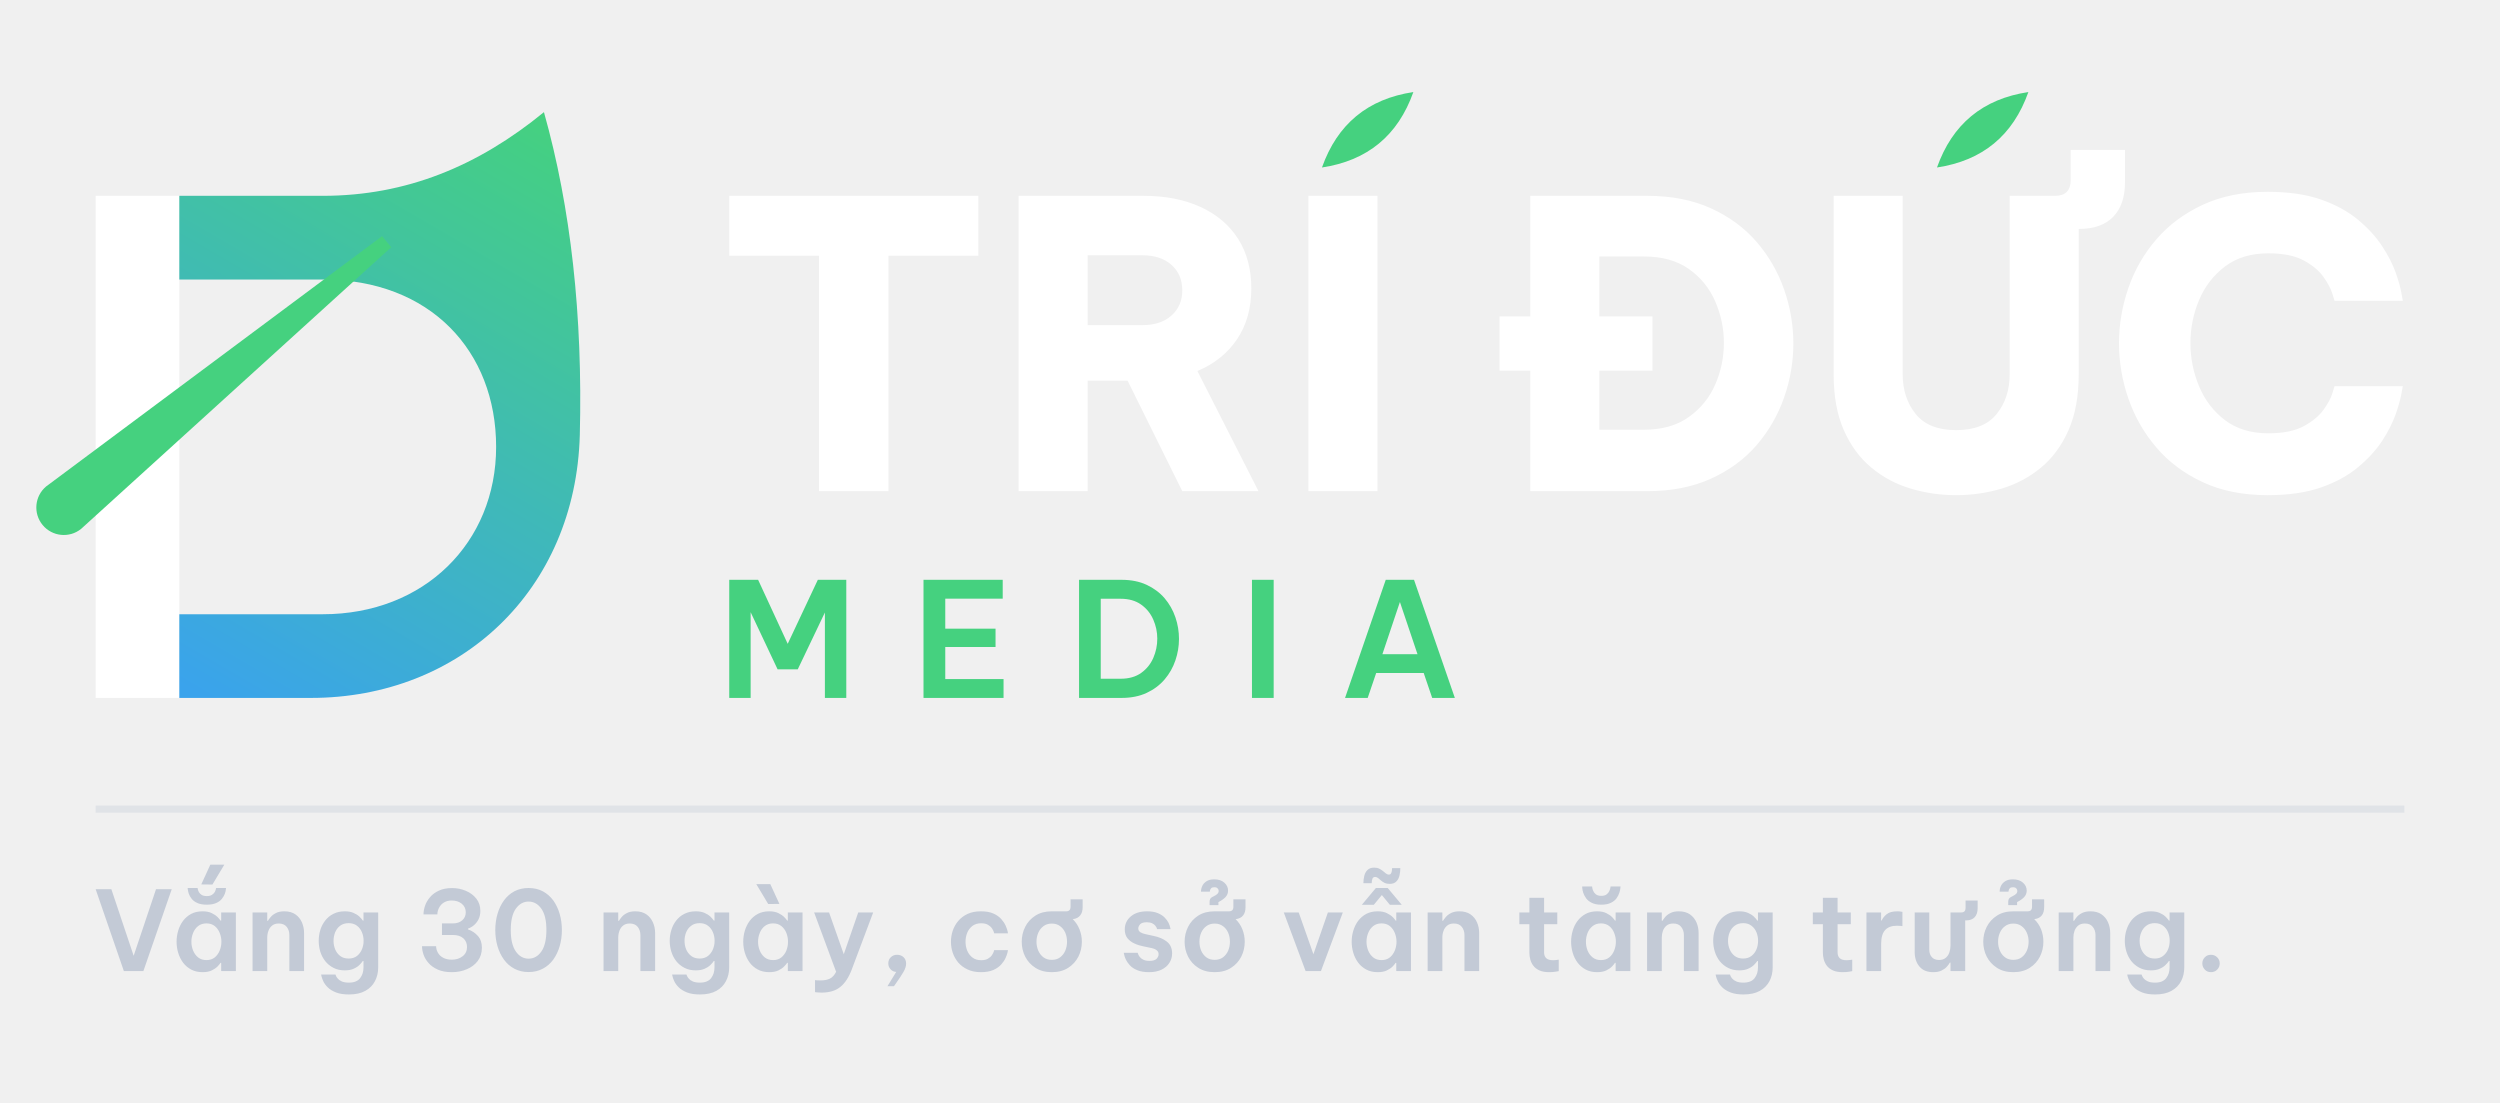
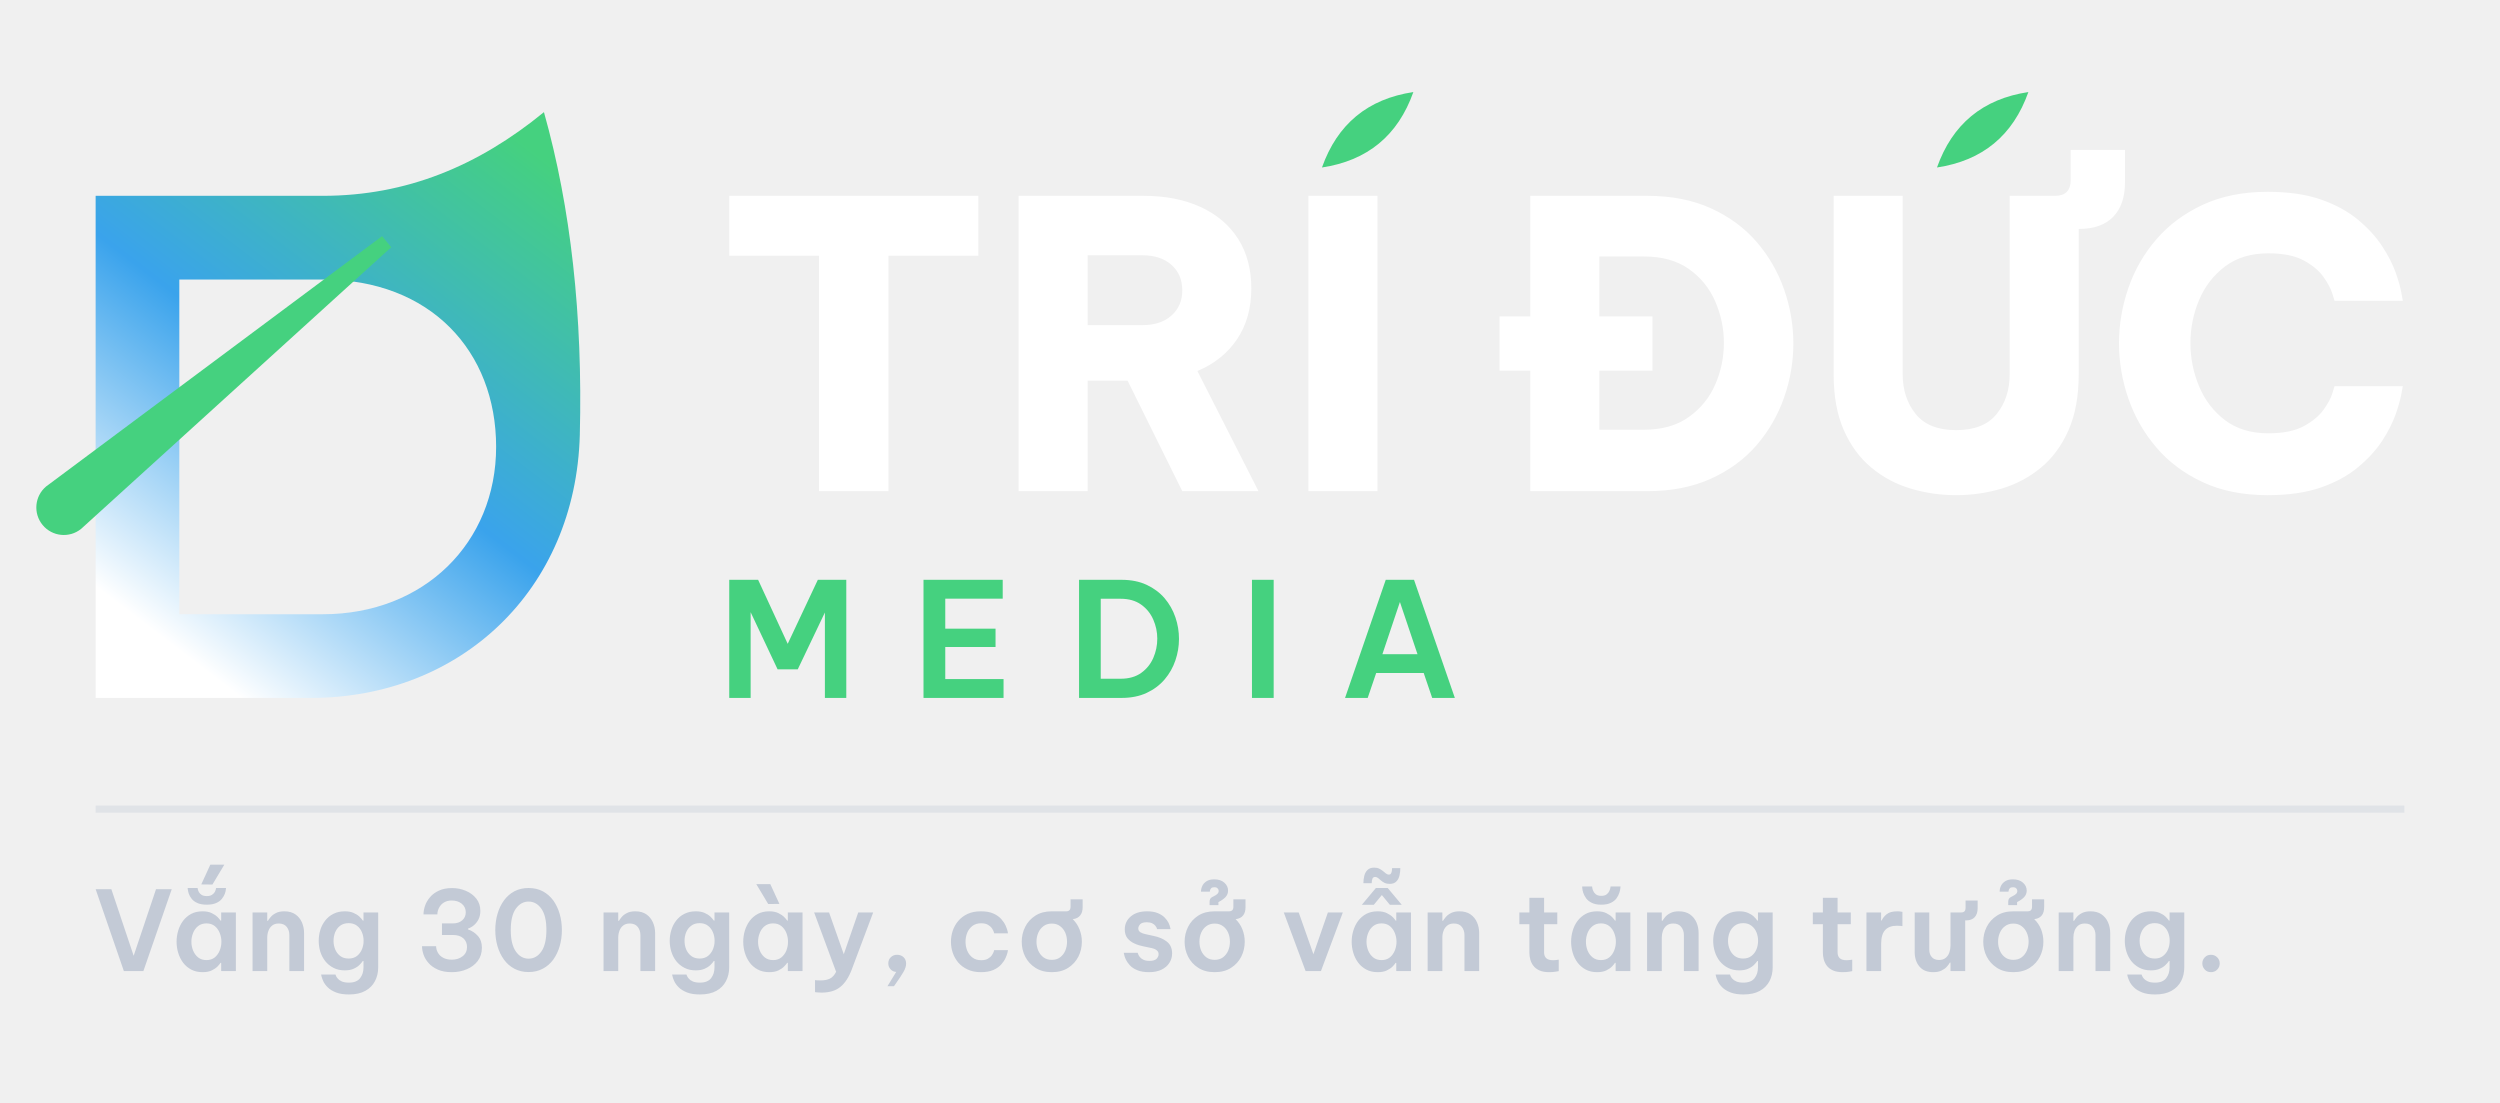
<svg xmlns="http://www.w3.org/2000/svg" viewBox="6 -14.76 418.24 184.45" role="img" aria-label="Trí Đức Media">
  <defs>
-     <linearGradient id="ht-reverse-g" gradientUnits="userSpaceOnUse" x1="40" y1="102" x2="97" y2="4">
-       <stop offset="0" stop-color="#3AA3EC" />
-       <stop offset="1" stop-color="#45D17F" />
+     <linearGradient id="ht-reverse-g" gradientUnits="userSpaceOnUse" x1="22" y1="102" x2="97" y2="4">
+       <stop offset="0.12" stop-color="#FFFFFF" />
+       <stop offset="0.5" stop-color="#3AA3EC" />
+       <stop offset="0.95" stop-color="#45D17F" />
    </linearGradient>
  </defs>
-   <rect x="22" y="18" width="14" height="84" fill="#FFFFFF" />
-   <path fill="url(#ht-reverse-g)" fill-rule="evenodd" d="M36 18H60C74 18 86 13 97 4C101.5 20 103.5 38 103 58C102.3 84 83 102 58 102H36ZM36 32H60C78 32 89 44 89 60C89 76 77 88 60 88H36Z" />
+   <path fill="url(#ht-reverse-g)" fill-rule="evenodd" d="M22 18H60C74 18 86 13 97 4C101.5 20 103.5 38 103 58C102.3 84 83 102 58 102H22ZM36 32H60C78 32 89 44 89 60C89 76 77 88 60 88H36Z" />
  <path fill="#45D17F" d="M19.57 73.72L71.45 26.6L69.92 24.75L13.72 66.62A4.6 4.6 0 0 0 19.57 73.72Z" />
  <path fill="#FFFFFF" d="M154.64 67.41L143.02 67.41L143.02 28.02L128 28.02L128 18.00L169.67 18.00L169.67 28.02L154.64 28.02L154.64 67.41ZM187.96 67.41L176.41 67.41L176.41 18.00L197.31 18.00Q202.79 18.00 206.86 19.87Q210.93 21.74 213.14 25.21Q215.34 28.68 215.34 33.49L215.34 33.49Q215.34 38.43 212.97 41.97Q210.60 45.51 206.32 47.31L206.32 47.31L216.54 67.41L203.79 67.41L194.64 48.92L187.96 48.92L187.96 67.41ZM197.18 27.95L197.18 27.95L187.96 27.95L187.96 39.63L197.18 39.63Q200.18 39.63 201.98 38.03Q203.79 36.43 203.79 33.83L203.79 33.83Q203.79 31.15 201.98 29.55Q200.18 27.95 197.18 27.95ZM236.44 67.41L224.89 67.41L224.89 18.00L236.44 18.00L236.44 67.41ZM281.58 67.41L262.01 67.41L262.01 47.25L256.87 47.25L256.87 38.17L262.01 38.17L262.01 18.00L281.58 18.00Q287.65 18.00 292.26 20.10Q296.87 22.21 299.91 25.75Q302.94 29.28 304.48 33.69Q306.02 38.10 306.02 42.71L306.02 42.71Q306.02 47.31 304.48 51.72Q302.94 56.13 299.91 59.67Q296.87 63.21 292.26 65.31Q287.65 67.41 281.58 67.41L281.58 67.41ZM282.45 38.17L282.45 47.25L273.56 47.25L273.56 57.13L281.04 57.13Q285.58 57.13 288.55 54.99Q291.53 52.86 292.96 49.55Q294.40 46.24 294.40 42.57L294.40 42.57Q294.40 39.03 292.96 35.69Q291.53 32.36 288.55 30.25Q285.58 28.15 281.04 28.15L281.04 28.15L273.56 28.15L273.56 38.17L282.45 38.17ZM333.26 68.08L333.26 68.08Q329.32 68.08 325.65 66.98Q321.97 65.88 319.07 63.47Q316.17 61.07 314.46 57.20Q312.76 53.32 312.76 47.85L312.76 47.85L312.76 18.00L324.31 18.00L324.31 47.85Q324.31 51.79 326.48 54.49Q328.65 57.20 333.26 57.20L333.26 57.20Q337.87 57.20 340.04 54.49Q342.21 51.79 342.21 47.85L342.21 47.85L342.21 18.00L349.82 18.00Q352.42 18.00 352.42 15.33L352.42 15.33L352.42 10.32L361.50 10.32L361.50 15.80Q361.50 19.47 359.53 21.51Q357.56 23.54 353.83 23.54L353.83 23.54L353.76 23.54L353.76 47.85Q353.76 53.32 352.06 57.20Q350.35 61.07 347.45 63.47Q344.54 65.88 340.87 66.98Q337.20 68.08 333.26 68.08ZM385.34 68.08L385.34 68.08Q379.20 68.08 374.52 65.91Q369.85 63.74 366.75 60.10Q363.64 56.46 362.07 51.92Q360.50 47.38 360.50 42.64L360.50 42.64Q360.50 37.97 362.07 33.42Q363.64 28.88 366.75 25.28Q369.85 21.67 374.52 19.50Q379.20 17.33 385.34 17.33L385.34 17.33Q390.62 17.33 394.32 18.63Q398.03 19.94 400.53 22.04Q403.04 24.14 404.54 26.45Q406.04 28.75 406.78 30.82Q407.51 32.89 407.74 34.23Q407.98 35.56 407.98 35.56L407.98 35.56L396.56 35.56Q396.56 35.56 396.19 34.36Q395.83 33.16 394.72 31.59Q393.62 30.02 391.42 28.82Q389.21 27.62 385.48 27.62L385.48 27.62Q381.14 27.62 378.23 29.82Q375.33 32.02 373.89 35.46Q372.45 38.90 372.45 42.64L372.45 42.64Q372.45 46.38 373.89 49.85Q375.33 53.32 378.23 55.53Q381.14 57.73 385.48 57.73L385.48 57.73Q389.21 57.73 391.42 56.53Q393.62 55.33 394.72 53.79Q395.83 52.25 396.19 51.05Q396.56 49.85 396.56 49.85L396.56 49.85L407.98 49.85Q407.98 49.85 407.74 51.15Q407.51 52.45 406.78 54.56Q406.04 56.66 404.54 58.97Q403.04 61.27 400.53 63.37Q398.03 65.48 394.32 66.78Q390.62 68.08 385.34 68.08Z" />
  <path fill="#45D17F" d="M227.16 13.26Q238.59 11.54 242.45 0.64Q231.02 2.36 227.16 13.26ZM330.05 13.26Q341.48 11.54 345.34 0.64Q333.91 2.36 330.05 13.26Z" />
  <path fill="#45D17F" d="M131.58 102.00L128 102.00L128 82.24L132.83 82.24L137.78 92.95L142.82 82.24L147.58 82.24L147.58 102.00L144.00 102.00L144.00 87.71L139.46 97.22L136.09 97.22L131.58 87.66L131.58 102.00ZM173.89 102.00L160.50 102.00L160.50 82.24L173.75 82.24L173.75 85.39L164.14 85.39L164.14 90.41L172.55 90.41L172.55 93.48L164.14 93.48L164.14 98.85L173.89 98.85L173.89 102.00ZM193.62 102.00L186.52 102.00L186.52 82.24L193.62 82.24Q196.03 82.24 197.83 83.08Q199.63 83.92 200.84 85.33Q202.04 86.75 202.64 88.51Q203.24 90.27 203.24 92.12L203.24 92.12Q203.24 93.96 202.64 95.72Q202.04 97.49 200.84 98.90Q199.63 100.32 197.83 101.16Q196.03 102.00 193.62 102.00L193.62 102.00ZM193.46 85.41L193.46 85.41L190.15 85.41L190.15 98.79L193.46 98.79Q195.55 98.79 196.91 97.82Q198.27 96.85 198.94 95.31Q199.61 93.77 199.61 92.09L199.61 92.09Q199.61 90.43 198.94 88.90Q198.27 87.36 196.91 86.39Q195.55 85.41 193.46 85.41ZM219.08 102.00L215.45 102.00L215.45 82.24L219.08 82.24L219.08 102.00ZM234.81 102.00L231.02 102.00L237.83 82.24L242.56 82.24L249.39 102.00L245.60 102.00L244.18 97.83L236.23 97.83L234.81 102.00ZM240.20 85.95L237.27 94.68L243.14 94.68L240.20 85.95Z" />
  <rect x="22" y="120" width="386.24" height="1.2" fill="#C3CAD6" opacity="0.35" />
  <path fill="#C3CAD6" d="M29.99 147.69L26.72 147.69L22 134L24.63 134L28.36 145.14L32.10 134L34.73 134L29.99 147.69ZM43.53 129.89L41.54 133.22L39.67 133.20L41.19 129.89L43.53 129.89ZM40.59 136.59L40.59 136.59Q39.63 136.59 39.02 136.31Q38.41 136.04 38.07 135.61Q37.73 135.18 37.59 134.77Q37.45 134.35 37.42 134.07Q37.39 133.80 37.39 133.80L37.39 133.80L39.06 133.80Q39.06 133.80 39.09 134Q39.13 134.20 39.27 134.47Q39.41 134.74 39.72 134.94Q40.04 135.15 40.59 135.15L40.59 135.15Q41.15 135.15 41.46 134.94Q41.78 134.74 41.93 134.47Q42.07 134.20 42.11 134Q42.15 133.80 42.15 133.80L42.15 133.80L43.81 133.80Q43.81 133.80 43.78 134.07Q43.76 134.35 43.61 134.77Q43.46 135.18 43.12 135.61Q42.78 136.04 42.17 136.31Q41.56 136.59 40.59 136.59ZM39.89 137.70L39.89 137.70Q40.83 137.70 41.44 138.01Q42.05 138.31 42.41 138.67Q42.76 139.03 42.89 139.25L42.89 139.25L43.00 139.25L43.00 137.89L45.46 137.89L45.46 147.69L43.00 147.69L43.00 146.32L42.89 146.32Q42.76 146.54 42.41 146.91Q42.05 147.28 41.44 147.58Q40.83 147.88 39.89 147.88L39.89 147.88Q38.80 147.88 37.98 147.44Q37.17 147.01 36.62 146.28Q36.08 145.54 35.81 144.64Q35.54 143.73 35.54 142.79L35.54 142.79Q35.54 141.84 35.81 140.94Q36.08 140.03 36.62 139.30Q37.17 138.57 37.98 138.13Q38.80 137.70 39.89 137.70ZM40.54 139.72L40.54 139.72Q39.71 139.72 39.14 140.17Q38.58 140.62 38.30 141.33Q38.02 142.03 38.02 142.79L38.02 142.79Q38.02 143.55 38.30 144.25Q38.58 144.95 39.14 145.41Q39.71 145.86 40.54 145.86L40.54 145.86Q41.37 145.86 41.93 145.41Q42.48 144.95 42.76 144.25Q43.04 143.55 43.04 142.79L43.04 142.79Q43.04 142.03 42.76 141.33Q42.48 140.62 41.93 140.17Q41.37 139.72 40.54 139.72ZM50.71 147.69L48.25 147.69L48.25 137.89L50.71 137.89L50.71 139.29L50.82 139.29Q50.97 139.03 51.29 138.65Q51.60 138.27 52.16 137.99Q52.71 137.70 53.56 137.70L53.56 137.70Q54.69 137.70 55.42 138.21Q56.15 138.72 56.51 139.55Q56.87 140.38 56.87 141.34L56.87 141.34L56.87 147.69L54.41 147.69L54.41 141.68Q54.41 140.88 53.97 140.31Q53.53 139.74 52.64 139.74L52.64 139.74Q51.95 139.74 51.53 140.08Q51.10 140.42 50.91 140.96Q50.71 141.49 50.71 142.08L50.71 142.08L50.71 147.69ZM64.39 151.61L64.39 151.61Q63.07 151.61 62.21 151.27Q61.35 150.93 60.85 150.44Q60.35 149.95 60.11 149.45Q59.87 148.95 59.80 148.62Q59.72 148.28 59.72 148.28L59.72 148.28L62.13 148.28Q62.13 148.28 62.20 148.49Q62.28 148.69 62.51 148.96Q62.74 149.23 63.18 149.43Q63.63 149.63 64.37 149.63L64.37 149.63Q65.66 149.63 66.24 148.89Q66.81 148.15 66.81 147.10L66.81 147.10L66.81 146.01L66.70 146.01Q66.49 146.32 66.12 146.69Q65.74 147.06 65.13 147.32Q64.53 147.58 63.68 147.58L63.68 147.58Q62.59 147.58 61.78 147.15Q60.96 146.73 60.41 146.03Q59.85 145.32 59.58 144.44Q59.32 143.56 59.32 142.64L59.32 142.64Q59.32 141.71 59.58 140.84Q59.85 139.96 60.41 139.24Q60.96 138.53 61.78 138.12Q62.59 137.70 63.68 137.70L63.68 137.70Q64.53 137.70 65.13 137.96Q65.74 138.22 66.12 138.58Q66.49 138.94 66.70 139.25L66.70 139.25L66.81 139.25L66.81 137.89L69.27 137.89L69.27 147.08Q69.27 148.36 68.73 149.38Q68.20 150.41 67.11 151.01Q66.03 151.61 64.39 151.61ZM64.33 145.60L64.33 145.60Q65.16 145.60 65.72 145.17Q66.27 144.73 66.55 144.06Q66.83 143.38 66.83 142.64L66.83 142.64Q66.83 141.88 66.55 141.21Q66.27 140.53 65.72 140.11Q65.16 139.68 64.33 139.68L64.33 139.68Q63.48 139.68 62.91 140.11Q62.35 140.53 62.07 141.21Q61.80 141.88 61.80 142.64L61.80 142.64Q61.80 143.38 62.07 144.06Q62.35 144.73 62.91 145.17Q63.48 145.60 64.33 145.60ZM81.61 147.88L81.61 147.88Q80.20 147.88 79.24 147.45Q78.28 147.02 77.70 146.36Q77.11 145.69 76.85 144.93Q76.60 144.18 76.60 143.53L76.60 143.53L78.96 143.53Q78.96 144.08 79.25 144.61Q79.54 145.14 80.13 145.46Q80.72 145.79 81.59 145.79L81.59 145.79Q82.66 145.79 83.39 145.22Q84.13 144.66 84.13 143.66L84.13 143.66Q84.13 142.77 83.51 142.21Q82.89 141.66 81.79 141.66L81.79 141.66L79.94 141.66L79.94 139.72L81.81 139.72Q82.74 139.72 83.33 139.20Q83.92 138.68 83.92 137.87L83.92 137.87Q83.92 136.98 83.25 136.43Q82.57 135.89 81.59 135.89L81.59 135.89Q80.80 135.89 80.26 136.23Q79.72 136.57 79.45 137.11Q79.17 137.64 79.17 138.22L79.17 138.22L76.85 138.22Q76.85 137.55 77.10 136.79Q77.35 136.04 77.92 135.36Q78.48 134.68 79.40 134.25Q80.31 133.81 81.63 133.81L81.63 133.81Q82.85 133.81 83.93 134.27Q85.01 134.72 85.69 135.58Q86.36 136.44 86.36 137.63L86.36 137.63Q86.36 138.42 86.06 139.03Q85.75 139.64 85.28 140.03Q84.81 140.42 84.29 140.60L84.29 140.60L84.29 140.72Q85.25 141.05 85.94 141.81Q86.62 142.57 86.62 143.79L86.62 143.79Q86.62 145.08 85.93 146.00Q85.24 146.91 84.09 147.39Q82.94 147.88 81.61 147.88ZM94.43 147.86L94.43 147.86Q93.10 147.86 92.05 147.30Q91.01 146.75 90.31 145.78Q89.60 144.80 89.23 143.54Q88.86 142.27 88.86 140.83L88.86 140.83Q88.86 139.40 89.23 138.13Q89.60 136.85 90.31 135.88Q91.01 134.91 92.05 134.35Q93.10 133.80 94.43 133.80L94.43 133.80Q95.76 133.80 96.81 134.35Q97.85 134.91 98.56 135.88Q99.26 136.85 99.63 138.13Q100.00 139.40 100.00 140.83L100.00 140.83Q100.00 142.27 99.63 143.54Q99.26 144.80 98.56 145.78Q97.85 146.75 96.81 147.30Q95.76 147.86 94.43 147.86ZM94.43 145.62L94.43 145.62Q95.73 145.62 96.57 144.42Q97.41 143.21 97.41 140.83L97.41 140.83Q97.41 138.46 96.57 137.27Q95.73 136.07 94.43 136.07L94.43 136.07Q93.14 136.07 92.29 137.27Q91.45 138.46 91.45 140.83L91.45 140.83Q91.45 143.19 92.29 144.41Q93.14 145.62 94.43 145.62ZM109.43 147.69L106.97 147.69L106.97 137.89L109.43 137.89L109.43 139.29L109.55 139.29Q109.69 139.03 110.01 138.65Q110.32 138.27 110.88 137.99Q111.43 137.70 112.28 137.70L112.28 137.70Q113.41 137.70 114.14 138.21Q114.87 138.72 115.23 139.55Q115.60 140.38 115.60 141.34L115.60 141.34L115.60 147.69L113.14 147.69L113.14 141.68Q113.14 140.88 112.69 140.31Q112.25 139.74 111.36 139.74L111.36 139.74Q110.67 139.74 110.25 140.08Q109.82 140.42 109.63 140.96Q109.43 141.49 109.43 142.08L109.43 142.08L109.43 147.69ZM123.11 151.61L123.11 151.61Q121.79 151.61 120.93 151.27Q120.07 150.93 119.57 150.44Q119.07 149.95 118.83 149.45Q118.59 148.95 118.52 148.62Q118.44 148.28 118.44 148.28L118.44 148.28L120.85 148.28Q120.85 148.28 120.92 148.49Q121.00 148.69 121.23 148.96Q121.46 149.23 121.90 149.43Q122.35 149.63 123.09 149.63L123.09 149.63Q124.38 149.63 124.96 148.89Q125.53 148.15 125.53 147.10L125.53 147.10L125.53 146.01L125.42 146.01Q125.22 146.32 124.84 146.69Q124.46 147.06 123.86 147.32Q123.25 147.58 122.40 147.58L122.40 147.58Q121.31 147.58 120.50 147.15Q119.68 146.73 119.13 146.03Q118.57 145.32 118.31 144.44Q118.04 143.56 118.04 142.64L118.04 142.64Q118.04 141.71 118.31 140.84Q118.57 139.96 119.13 139.24Q119.68 138.53 120.50 138.12Q121.31 137.70 122.40 137.70L122.40 137.70Q123.25 137.70 123.86 137.96Q124.46 138.22 124.84 138.58Q125.22 138.94 125.42 139.25L125.42 139.25L125.53 139.25L125.53 137.89L127.99 137.89L127.99 147.08Q127.99 148.36 127.45 149.38Q126.92 150.41 125.84 151.01Q124.75 151.61 123.11 151.61ZM123.05 145.60L123.05 145.60Q123.88 145.60 124.44 145.17Q124.99 144.73 125.27 144.06Q125.55 143.38 125.55 142.64L125.55 142.64Q125.55 141.88 125.27 141.21Q124.99 140.53 124.44 140.11Q123.88 139.68 123.05 139.68L123.05 139.68Q122.20 139.68 121.64 140.11Q121.07 140.53 120.79 141.21Q120.52 141.88 120.52 142.64L120.52 142.64Q120.52 143.38 120.79 144.06Q121.07 144.73 121.64 145.17Q122.20 145.60 123.05 145.60ZM136.39 136.46L134.52 136.48L132.52 133.15L134.87 133.15L136.39 136.46ZM134.69 137.70L134.69 137.70Q135.63 137.70 136.24 138.01Q136.85 138.31 137.20 138.67Q137.56 139.03 137.69 139.25L137.69 139.25L137.80 139.25L137.80 137.89L140.26 137.89L140.26 147.69L137.80 147.69L137.80 146.32L137.69 146.32Q137.56 146.54 137.20 146.91Q136.85 147.28 136.24 147.58Q135.63 147.88 134.69 147.88L134.69 147.88Q133.60 147.88 132.78 147.44Q131.97 147.01 131.42 146.28Q130.88 145.54 130.61 144.64Q130.34 143.73 130.34 142.79L130.34 142.79Q130.34 141.84 130.61 140.94Q130.88 140.03 131.42 139.30Q131.97 138.57 132.78 138.13Q133.60 137.70 134.69 137.70ZM135.34 139.72L135.34 139.72Q134.50 139.72 133.94 140.17Q133.37 140.62 133.10 141.33Q132.82 142.03 132.82 142.79L132.82 142.79Q132.82 143.55 133.10 144.25Q133.37 144.95 133.94 145.41Q134.50 145.86 135.34 145.86L135.34 145.86Q136.17 145.86 136.72 145.41Q137.28 144.95 137.56 144.25Q137.83 143.55 137.83 142.79L137.83 142.79Q137.83 142.03 137.56 141.33Q137.28 140.62 136.72 140.17Q136.17 139.72 135.34 139.72ZM143.44 151.30L143.44 151.30Q142.96 151.30 142.65 151.26Q142.35 151.22 142.35 151.22L142.35 151.22L142.35 149.21Q142.35 149.21 142.63 149.24Q142.90 149.26 143.27 149.26L143.27 149.26Q144.22 149.26 144.84 148.96Q145.46 148.65 145.88 147.82L145.88 147.82L142.20 137.89L144.70 137.89L147.16 144.88L149.58 137.89L152.08 137.89L148.49 147.45Q147.75 149.41 146.58 150.35Q145.42 151.30 143.44 151.30ZM155.54 150.23L154.47 150.23L155.93 147.84Q155.35 147.80 154.98 147.39Q154.61 146.99 154.61 146.40L154.61 146.40Q154.61 145.77 155.04 145.37Q155.46 144.97 156.08 144.97L156.08 144.97Q156.72 144.97 157.16 145.37Q157.59 145.77 157.59 146.47L157.59 146.47Q157.59 147.06 157.15 147.84Q156.70 148.62 155.69 150.04L155.69 150.04L155.54 150.23ZM170.10 147.88L170.10 147.88Q168.84 147.88 167.90 147.44Q166.95 147.01 166.32 146.28Q165.70 145.54 165.39 144.64Q165.09 143.73 165.09 142.79L165.09 142.79Q165.09 141.84 165.39 140.94Q165.70 140.03 166.32 139.30Q166.94 138.57 167.88 138.13Q168.82 137.70 170.10 137.70L170.10 137.70Q171.36 137.70 172.19 138.07Q173.02 138.44 173.51 139.00Q174.00 139.55 174.24 140.10Q174.48 140.64 174.56 141.01Q174.63 141.38 174.63 141.38L174.63 141.38L172.32 141.38Q172.32 141.38 172.25 141.13Q172.17 140.88 171.95 140.55Q171.73 140.22 171.29 139.96Q170.86 139.70 170.14 139.70L170.14 139.70Q169.29 139.70 168.70 140.13Q168.12 140.57 167.82 141.27Q167.53 141.97 167.53 142.79L167.53 142.79Q167.53 143.60 167.82 144.30Q168.12 145.01 168.70 145.44Q169.29 145.88 170.14 145.88L170.14 145.88Q170.86 145.88 171.29 145.62Q171.73 145.36 171.95 145.03Q172.17 144.69 172.25 144.44Q172.32 144.19 172.32 144.19L172.32 144.19L174.63 144.19Q174.63 144.19 174.56 144.56Q174.48 144.93 174.24 145.48Q174.00 146.03 173.51 146.58Q173.02 147.14 172.19 147.51Q171.36 147.88 170.10 147.88ZM181.96 147.88L181.96 147.88Q180.35 147.88 179.22 147.15Q178.09 146.43 177.51 145.28Q176.93 144.12 176.93 142.79L176.93 142.79Q176.93 141.46 177.51 140.30Q178.09 139.14 179.22 138.42Q180.35 137.70 181.96 137.70L181.96 137.70L184.36 137.70Q185.10 137.70 185.10 136.94L185.10 136.94L185.10 135.70L187.12 135.70L187.12 137.02Q187.12 137.89 186.70 138.40Q186.29 138.92 185.47 139.01L185.47 139.01Q186.21 139.74 186.60 140.72Q186.99 141.70 186.99 142.79L186.99 142.79Q186.99 144.12 186.41 145.28Q185.82 146.43 184.71 147.15Q183.59 147.88 181.96 147.88ZM181.96 145.82L181.96 145.82Q182.79 145.82 183.35 145.40Q183.92 144.97 184.22 144.28Q184.51 143.58 184.51 142.79L184.51 142.79Q184.51 141.97 184.22 141.29Q183.92 140.60 183.35 140.18Q182.79 139.75 181.96 139.75L181.96 139.75Q181.14 139.75 180.57 140.18Q180.00 140.60 179.70 141.29Q179.40 141.97 179.40 142.79L179.40 142.79Q179.40 143.58 179.70 144.28Q180.00 144.97 180.57 145.40Q181.14 145.82 181.96 145.82ZM198.24 147.88L198.24 147.88Q197.04 147.88 196.26 147.55Q195.48 147.23 195.03 146.74Q194.58 146.25 194.35 145.77Q194.13 145.29 194.07 144.96Q194.00 144.64 194.00 144.64L194.00 144.64L196.33 144.64Q196.33 144.64 196.40 144.84Q196.46 145.04 196.66 145.31Q196.85 145.58 197.26 145.79Q197.67 145.99 198.33 145.99L198.33 145.99Q199.13 145.99 199.48 145.65Q199.83 145.30 199.83 144.88L199.83 144.88Q199.83 144.47 199.52 144.22Q199.22 143.97 198.63 143.84L198.63 143.84L197.28 143.56Q196.46 143.40 195.76 143.07Q195.06 142.75 194.61 142.19Q194.17 141.62 194.17 140.73L194.17 140.73Q194.17 139.42 195.17 138.56Q196.17 137.70 197.89 137.70L197.89 137.70Q198.98 137.70 199.69 138.00Q200.40 138.29 200.84 138.74Q201.27 139.18 201.49 139.62Q201.70 140.07 201.76 140.37Q201.83 140.68 201.83 140.68L201.83 140.68L199.57 140.68Q199.57 140.68 199.52 140.50Q199.46 140.33 199.28 140.11Q199.11 139.88 198.77 139.71Q198.42 139.53 197.85 139.53L197.85 139.53Q197.07 139.53 196.75 139.86Q196.43 140.20 196.43 140.57L196.43 140.57Q196.43 140.97 196.78 141.20Q197.13 141.42 197.68 141.53L197.68 141.53L198.96 141.81Q200.33 142.08 201.21 142.77Q202.09 143.45 202.09 144.75L202.09 144.75Q202.09 145.62 201.63 146.33Q201.18 147.04 200.32 147.46Q199.46 147.88 198.24 147.88ZM209.84 136.66L208.36 136.66L208.36 136.07Q208.36 135.85 208.45 135.65Q208.54 135.44 208.80 135.31L208.80 135.31L209.06 135.18Q209.47 134.98 209.67 134.78Q209.88 134.57 209.88 134.28L209.88 134.28Q209.88 134.04 209.69 133.85Q209.51 133.67 209.15 133.67L209.15 133.67Q208.80 133.67 208.65 133.82Q208.49 133.98 208.44 134.17Q208.40 134.35 208.40 134.41L208.40 134.41L206.92 134.41Q206.92 133.93 207.14 133.45Q207.36 132.98 207.85 132.67Q208.34 132.35 209.14 132.35L209.14 132.35Q210.21 132.35 210.83 132.91Q211.45 133.46 211.45 134.24L211.45 134.24Q211.45 134.85 211.04 135.30Q210.63 135.74 209.93 136.11L209.93 136.11L209.84 136.15L209.84 136.66ZM209.21 147.88L209.21 147.88Q207.58 147.88 206.46 147.15Q205.34 146.43 204.76 145.28Q204.18 144.12 204.18 142.79L204.18 142.79Q204.18 141.46 204.76 140.30Q205.34 139.14 206.46 138.42Q207.58 137.70 209.21 137.70L209.21 137.70L211.61 137.70Q212.34 137.70 212.34 136.94L212.34 136.94L212.34 135.70L214.37 135.70L214.37 137.02Q214.37 137.89 213.96 138.40Q213.54 138.92 212.71 139.01L212.71 139.01Q213.46 139.74 213.85 140.72Q214.24 141.70 214.24 142.79L214.24 142.79Q214.24 144.12 213.66 145.28Q213.08 146.43 211.96 147.15Q210.84 147.88 209.21 147.88ZM209.21 145.82L209.21 145.82Q210.02 145.82 210.60 145.40Q211.17 144.97 211.47 144.28Q211.76 143.58 211.76 142.79L211.76 142.79Q211.76 141.97 211.47 141.29Q211.17 140.60 210.60 140.18Q210.02 139.75 209.21 139.75L209.21 139.75Q208.40 139.75 207.82 140.18Q207.25 140.60 206.95 141.29Q206.66 141.97 206.66 142.79L206.66 142.79Q206.66 143.58 206.95 144.28Q207.25 144.97 207.82 145.40Q208.40 145.82 209.21 145.82ZM226.99 147.69L224.42 147.69L220.77 137.89L223.27 137.89L225.73 144.88L228.15 137.89L230.65 137.89L226.99 147.69ZM238.50 133.11L238.50 133.11Q237.98 133.11 237.63 132.94Q237.28 132.76 237.02 132.53Q236.76 132.30 236.53 132.12Q236.29 131.95 236.04 131.95L236.04 131.95Q235.74 131.95 235.61 132.23Q235.48 132.52 235.48 133.00L235.48 133.00L234.09 133.00Q234.09 132.41 234.23 131.80Q234.37 131.19 234.77 130.79Q235.17 130.39 235.89 130.39L235.89 130.39Q236.39 130.39 236.75 130.57Q237.11 130.74 237.38 130.98Q237.65 131.21 237.88 131.38Q238.11 131.56 238.35 131.56L238.35 131.56Q238.63 131.56 238.76 131.27Q238.89 130.98 238.89 130.48L238.89 130.48L240.27 130.48Q240.27 131.10 240.13 131.70Q240.00 132.30 239.61 132.70Q239.22 133.11 238.50 133.11ZM235.83 136.61L233.83 136.61L236.18 133.80L238.16 133.80L240.51 136.61L238.52 136.61L237.18 134.98L235.83 136.61ZM236.48 137.70L236.48 137.70Q237.42 137.70 238.03 138.01Q238.64 138.31 239.00 138.67Q239.35 139.03 239.48 139.25L239.48 139.25L239.59 139.25L239.59 137.89L242.05 137.89L242.05 147.69L239.59 147.69L239.59 146.32L239.48 146.32Q239.35 146.54 239.00 146.91Q238.64 147.28 238.03 147.58Q237.42 147.88 236.48 147.88L236.48 147.88Q235.39 147.88 234.57 147.44Q233.76 147.01 233.21 146.28Q232.67 145.54 232.40 144.64Q232.13 143.73 232.13 142.79L232.13 142.79Q232.13 141.84 232.40 140.94Q232.67 140.03 233.21 139.30Q233.76 138.57 234.57 138.13Q235.39 137.70 236.48 137.70ZM237.13 139.72L237.13 139.72Q236.29 139.72 235.73 140.17Q235.17 140.62 234.89 141.33Q234.61 142.03 234.61 142.79L234.61 142.79Q234.61 143.55 234.89 144.25Q235.17 144.95 235.73 145.41Q236.29 145.86 237.13 145.86L237.13 145.86Q237.96 145.86 238.52 145.41Q239.07 144.95 239.35 144.25Q239.63 143.55 239.63 142.79L239.63 142.79Q239.63 142.03 239.35 141.33Q239.07 140.62 238.52 140.17Q237.96 139.72 237.13 139.72ZM247.30 147.69L244.84 147.69L244.84 137.89L247.30 137.89L247.30 139.29L247.41 139.29Q247.56 139.03 247.88 138.65Q248.19 138.27 248.75 137.99Q249.30 137.70 250.15 137.70L250.15 137.70Q251.28 137.70 252.01 138.21Q252.74 138.72 253.10 139.55Q253.46 140.38 253.46 141.34L253.46 141.34L253.46 147.69L251.00 147.69L251.00 141.68Q251.00 140.88 250.56 140.31Q250.12 139.74 249.23 139.74L249.23 139.74Q248.54 139.74 248.12 140.08Q247.69 140.42 247.50 140.96Q247.30 141.49 247.30 142.08L247.30 142.08L247.30 147.69ZM265.17 147.88L265.17 147.88Q264.18 147.88 263.53 147.58Q262.88 147.28 262.52 146.80Q262.16 146.32 262.01 145.75Q261.86 145.17 261.86 144.62L261.86 144.62L261.86 139.86L260.18 139.86L260.18 137.89L261.86 137.89L261.86 135.44L264.32 135.44L264.32 137.89L266.53 137.89L266.53 139.86L264.32 139.86L264.32 144.56Q264.32 145.88 265.80 145.88L265.80 145.88Q266.16 145.88 266.46 145.83Q266.77 145.79 266.77 145.79L266.77 145.79L266.77 147.71Q266.77 147.71 266.29 147.79Q265.82 147.88 265.17 147.88ZM273.89 136.59L273.89 136.59Q272.91 136.59 272.30 136.28Q271.69 135.98 271.35 135.52Q271.02 135.05 270.87 134.60Q270.73 134.15 270.71 133.84Q270.69 133.54 270.69 133.54L270.69 133.54L272.35 133.54Q272.35 133.54 272.38 133.77Q272.41 134 272.55 134.31Q272.69 134.63 273.00 134.87Q273.32 135.11 273.89 135.11L273.89 135.11Q274.46 135.11 274.78 134.87Q275.09 134.63 275.23 134.31Q275.37 134 275.41 133.77Q275.44 133.54 275.44 133.54L275.44 133.54L277.11 133.54Q277.11 133.54 277.08 133.84Q277.05 134.15 276.91 134.60Q276.77 135.05 276.44 135.52Q276.11 135.98 275.49 136.28Q274.87 136.59 273.89 136.59ZM273.19 137.70L273.19 137.70Q274.13 137.70 274.74 138.01Q275.35 138.31 275.70 138.67Q276.05 139.03 276.18 139.25L276.18 139.25L276.29 139.25L276.29 137.89L278.75 137.89L278.75 147.69L276.29 147.69L276.29 146.32L276.18 146.32Q276.05 146.54 275.70 146.91Q275.35 147.28 274.74 147.58Q274.13 147.88 273.19 147.88L273.19 147.88Q272.09 147.88 271.28 147.44Q270.47 147.01 269.92 146.28Q269.37 145.54 269.11 144.64Q268.84 143.73 268.84 142.79L268.84 142.79Q268.84 141.84 269.11 140.94Q269.37 140.03 269.92 139.30Q270.47 138.57 271.28 138.13Q272.09 137.70 273.19 137.70ZM273.83 139.72L273.83 139.72Q273.00 139.72 272.44 140.17Q271.87 140.62 271.59 141.33Q271.32 142.03 271.32 142.79L271.32 142.79Q271.32 143.55 271.59 144.25Q271.87 144.95 272.44 145.41Q273.00 145.86 273.83 145.86L273.83 145.86Q274.67 145.86 275.22 145.41Q275.78 144.95 276.05 144.25Q276.33 143.55 276.33 142.79L276.33 142.79Q276.33 142.03 276.05 141.33Q275.78 140.62 275.22 140.17Q274.67 139.72 273.83 139.72ZM284.01 147.69L281.55 147.69L281.55 137.89L284.01 137.89L284.01 139.29L284.12 139.29Q284.27 139.03 284.58 138.65Q284.90 138.27 285.45 137.99Q286.01 137.70 286.86 137.70L286.86 137.70Q287.99 137.70 288.72 138.21Q289.45 138.72 289.81 139.55Q290.17 140.38 290.17 141.34L290.17 141.34L290.17 147.69L287.71 147.69L287.71 141.68Q287.71 140.88 287.26 140.31Q286.82 139.74 285.93 139.74L285.93 139.74Q285.25 139.74 284.82 140.08Q284.40 140.42 284.20 140.96Q284.01 141.49 284.01 142.08L284.01 142.08L284.01 147.69ZM297.68 151.61L297.68 151.61Q296.37 151.61 295.51 151.27Q294.65 150.93 294.15 150.44Q293.65 149.95 293.41 149.45Q293.17 148.95 293.09 148.62Q293.02 148.28 293.02 148.28L293.02 148.28L295.42 148.28Q295.42 148.28 295.50 148.49Q295.57 148.69 295.80 148.96Q296.03 149.23 296.48 149.43Q296.92 149.63 297.66 149.63L297.66 149.63Q298.96 149.63 299.53 148.89Q300.10 148.15 300.10 147.10L300.10 147.10L300.10 146.01L299.99 146.01Q299.79 146.32 299.41 146.69Q299.03 147.06 298.43 147.32Q297.83 147.58 296.98 147.58L296.98 147.58Q295.89 147.58 295.07 147.15Q294.26 146.73 293.70 146.03Q293.15 145.32 292.88 144.44Q292.61 143.56 292.61 142.64L292.61 142.64Q292.61 141.71 292.88 140.84Q293.15 139.96 293.70 139.24Q294.26 138.53 295.07 138.12Q295.89 137.70 296.98 137.70L296.98 137.70Q297.83 137.70 298.43 137.96Q299.03 138.22 299.41 138.58Q299.79 138.94 299.99 139.25L299.99 139.25L300.10 139.25L300.10 137.89L302.56 137.89L302.56 147.08Q302.56 148.36 302.03 149.38Q301.49 150.41 300.41 151.01Q299.33 151.61 297.68 151.61ZM297.63 145.60L297.63 145.60Q298.46 145.60 299.01 145.17Q299.57 144.73 299.85 144.06Q300.12 143.38 300.12 142.64L300.12 142.64Q300.12 141.88 299.85 141.21Q299.57 140.53 299.01 140.11Q298.46 139.68 297.63 139.68L297.63 139.68Q296.77 139.68 296.21 140.11Q295.65 140.53 295.37 141.21Q295.09 141.88 295.09 142.64L295.09 142.64Q295.09 143.38 295.37 144.06Q295.65 144.73 296.21 145.17Q296.77 145.60 297.63 145.60ZM314.28 147.88L314.28 147.88Q313.28 147.88 312.63 147.58Q311.98 147.28 311.62 146.80Q311.26 146.32 311.11 145.75Q310.96 145.17 310.96 144.62L310.96 144.62L310.96 139.86L309.28 139.86L309.28 137.89L310.96 137.89L310.96 135.44L313.42 135.44L313.42 137.89L315.63 137.89L315.63 139.86L313.42 139.86L313.42 144.56Q313.42 145.88 314.90 145.88L314.90 145.88Q315.26 145.88 315.56 145.83Q315.87 145.79 315.87 145.79L315.87 145.79L315.87 147.71Q315.87 147.71 315.40 147.79Q314.92 147.88 314.28 147.88ZM320.71 147.69L318.25 147.69L318.25 137.89L320.70 137.89L320.70 139.24L320.79 139.24Q321.05 138.66 321.64 138.18Q322.23 137.70 323.42 137.70L323.42 137.70Q323.79 137.70 324.03 137.75Q324.27 137.79 324.27 137.79L324.27 137.79L324.27 140.18Q324.27 140.18 324.00 140.14Q323.73 140.11 323.34 140.11L323.34 140.11Q322.05 140.11 321.38 140.83Q320.71 141.55 320.71 143.16L320.71 143.16L320.71 147.69ZM329.43 147.88L329.43 147.88Q327.89 147.88 327.11 146.93Q326.32 145.99 326.32 144.51L326.32 144.51L326.32 137.89L328.76 137.89L328.76 144.10Q328.76 144.90 329.19 145.37Q329.61 145.84 330.39 145.84L330.39 145.84Q331.07 145.84 331.50 145.49Q331.93 145.14 332.12 144.58Q332.31 144.03 332.31 143.44L332.31 143.44L332.31 137.89L334.11 137.89Q334.83 137.89 334.83 137.13L334.83 137.13L334.83 135.89L336.85 135.89L336.85 137.20Q336.85 138.14 336.36 138.68Q335.87 139.22 334.90 139.22L334.90 139.22L334.77 139.22L334.77 147.69L332.31 147.69L332.31 146.28L332.20 146.28Q332.02 146.62 331.68 146.99Q331.33 147.36 330.79 147.62Q330.24 147.88 329.43 147.88ZM343.45 136.66L341.97 136.66L341.97 136.07Q341.97 135.85 342.06 135.65Q342.16 135.44 342.42 135.31L342.42 135.31L342.67 135.18Q343.08 134.98 343.29 134.78Q343.49 134.57 343.49 134.28L343.49 134.28Q343.49 134.04 343.30 133.85Q343.12 133.67 342.77 133.67L342.77 133.67Q342.42 133.67 342.26 133.82Q342.10 133.98 342.05 134.17Q342.01 134.35 342.01 134.41L342.01 134.41L340.53 134.41Q340.53 133.93 340.75 133.45Q340.97 132.98 341.46 132.67Q341.95 132.35 342.75 132.35L342.75 132.35Q343.82 132.35 344.44 132.91Q345.06 133.46 345.06 134.24L345.06 134.24Q345.06 134.85 344.65 135.30Q344.25 135.74 343.54 136.11L343.54 136.11L343.45 136.15L343.45 136.66ZM342.82 147.88L342.82 147.88Q341.19 147.88 340.08 147.15Q338.96 146.43 338.37 145.28Q337.79 144.12 337.79 142.79L337.79 142.79Q337.79 141.46 338.37 140.30Q338.96 139.14 340.08 138.42Q341.19 137.70 342.82 137.70L342.82 137.70L345.23 137.70Q345.95 137.70 345.95 136.94L345.95 136.94L345.95 135.70L347.98 135.70L347.98 137.02Q347.98 137.89 347.57 138.40Q347.15 138.92 346.32 139.01L346.32 139.01Q347.08 139.74 347.47 140.72Q347.85 141.70 347.85 142.79L347.85 142.79Q347.85 144.12 347.27 145.28Q346.69 146.43 345.57 147.15Q344.45 147.88 342.82 147.88ZM342.82 145.82L342.82 145.82Q343.64 145.82 344.21 145.40Q344.78 144.97 345.08 144.28Q345.38 143.58 345.38 142.79L345.38 142.79Q345.38 141.97 345.08 141.29Q344.78 140.60 344.21 140.18Q343.64 139.75 342.82 139.75L342.82 139.75Q342.01 139.75 341.44 140.18Q340.86 140.60 340.57 141.29Q340.27 141.97 340.27 142.79L340.27 142.79Q340.27 143.58 340.57 144.28Q340.86 144.97 341.44 145.40Q342.01 145.82 342.82 145.82ZM352.87 147.69L350.41 147.69L350.41 137.89L352.87 137.89L352.87 139.29L352.98 139.29Q353.13 139.03 353.44 138.65Q353.76 138.27 354.31 137.99Q354.87 137.70 355.72 137.70L355.72 137.70Q356.85 137.70 357.58 138.21Q358.31 138.72 358.67 139.55Q359.03 140.38 359.03 141.34L359.03 141.34L359.03 147.69L356.57 147.69L356.57 141.68Q356.57 140.88 356.12 140.31Q355.68 139.74 354.79 139.74L354.79 139.74Q354.11 139.74 353.68 140.08Q353.26 140.42 353.06 140.96Q352.87 141.49 352.87 142.08L352.87 142.08L352.87 147.69ZM366.54 151.61L366.54 151.61Q365.23 151.61 364.37 151.27Q363.51 150.93 363.01 150.44Q362.51 149.95 362.27 149.45Q362.03 148.95 361.95 148.62Q361.88 148.28 361.88 148.28L361.88 148.28L364.28 148.28Q364.28 148.28 364.36 148.49Q364.43 148.69 364.66 148.96Q364.89 149.23 365.34 149.43Q365.78 149.63 366.52 149.63L366.52 149.63Q367.82 149.63 368.39 148.89Q368.96 148.15 368.96 147.10L368.96 147.10L368.96 146.01L368.85 146.01Q368.65 146.32 368.27 146.69Q367.89 147.06 367.29 147.32Q366.69 147.58 365.84 147.58L365.84 147.58Q364.75 147.58 363.93 147.15Q363.12 146.73 362.56 146.03Q362.01 145.32 361.74 144.44Q361.47 143.56 361.47 142.64L361.47 142.64Q361.47 141.71 361.74 140.84Q362.01 139.96 362.56 139.24Q363.12 138.53 363.93 138.12Q364.75 137.70 365.84 137.70L365.84 137.70Q366.69 137.70 367.29 137.96Q367.89 138.22 368.27 138.58Q368.65 138.94 368.85 139.25L368.85 139.25L368.96 139.25L368.96 137.89L371.42 137.89L371.42 147.08Q371.42 148.36 370.89 149.38Q370.35 150.41 369.27 151.01Q368.19 151.61 366.54 151.61ZM366.49 145.60L366.49 145.60Q367.32 145.60 367.87 145.17Q368.43 144.73 368.71 144.06Q368.98 143.38 368.98 142.64L368.98 142.64Q368.98 141.88 368.71 141.21Q368.43 140.53 367.87 140.11Q367.32 139.68 366.49 139.68L366.49 139.68Q365.63 139.68 365.07 140.11Q364.51 140.53 364.23 141.21Q363.95 141.88 363.95 142.64L363.95 142.64Q363.95 143.38 364.23 144.06Q364.51 144.73 365.07 145.17Q365.63 145.60 366.49 145.60ZM375.88 147.88L375.88 147.88Q375.25 147.88 374.85 147.44Q374.44 147.01 374.44 146.41L374.44 146.41Q374.44 145.82 374.85 145.40Q375.25 144.97 375.88 144.97L375.88 144.97Q376.51 144.97 376.93 145.40Q377.35 145.82 377.35 146.41L377.35 146.41Q377.35 147.02 376.93 147.45Q376.51 147.88 375.88 147.88Z" />
</svg>
